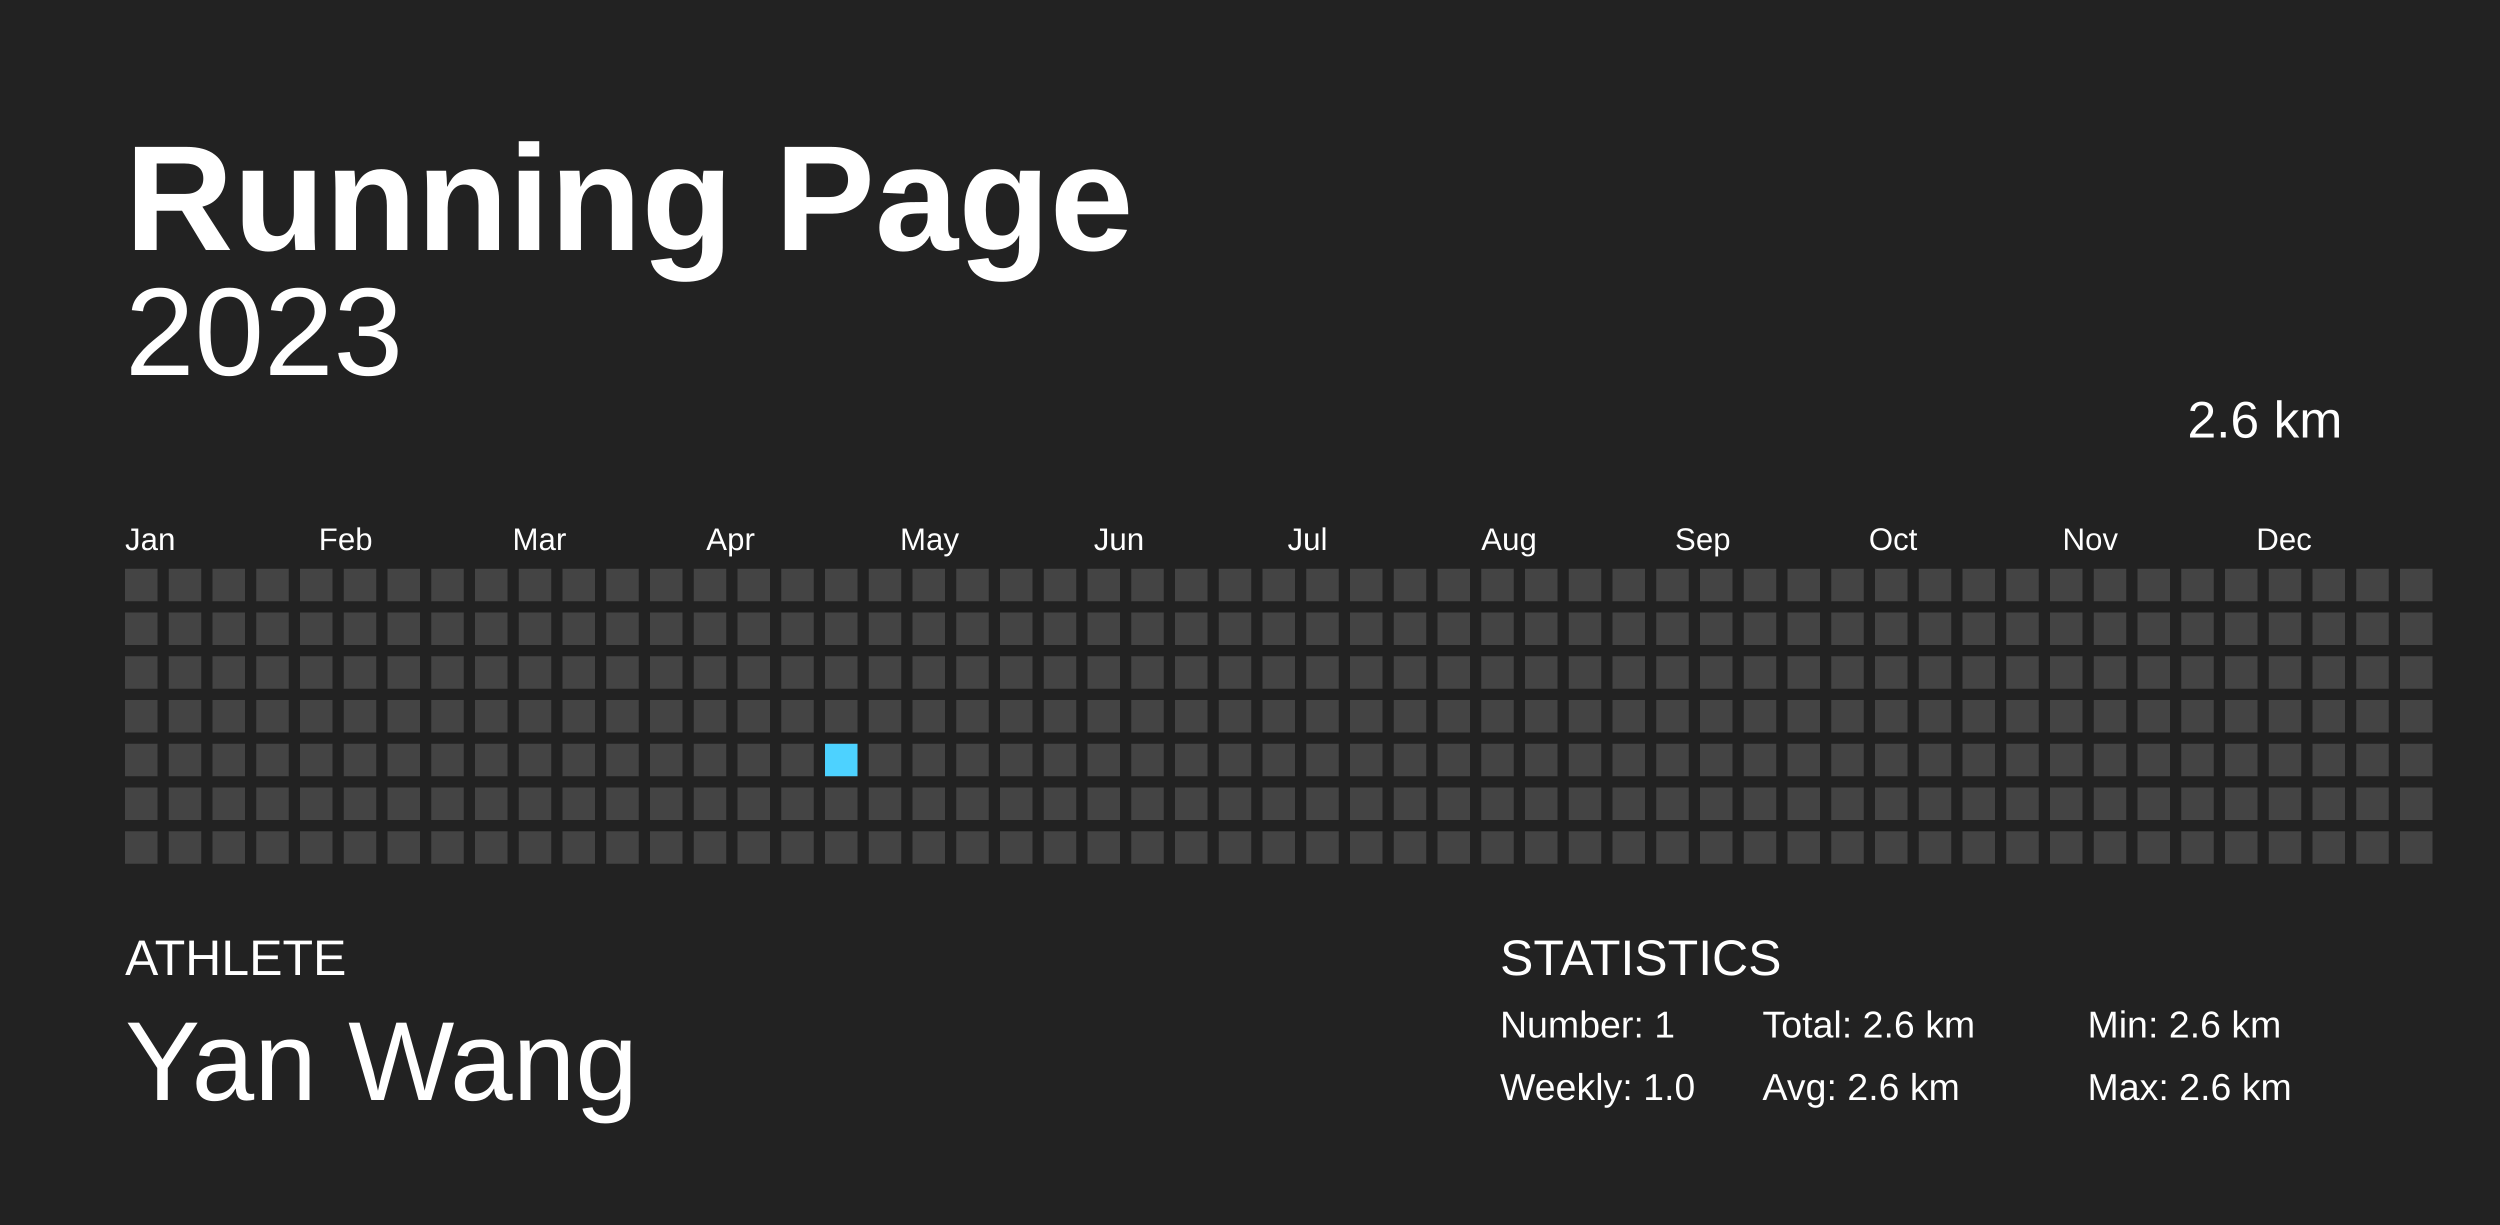
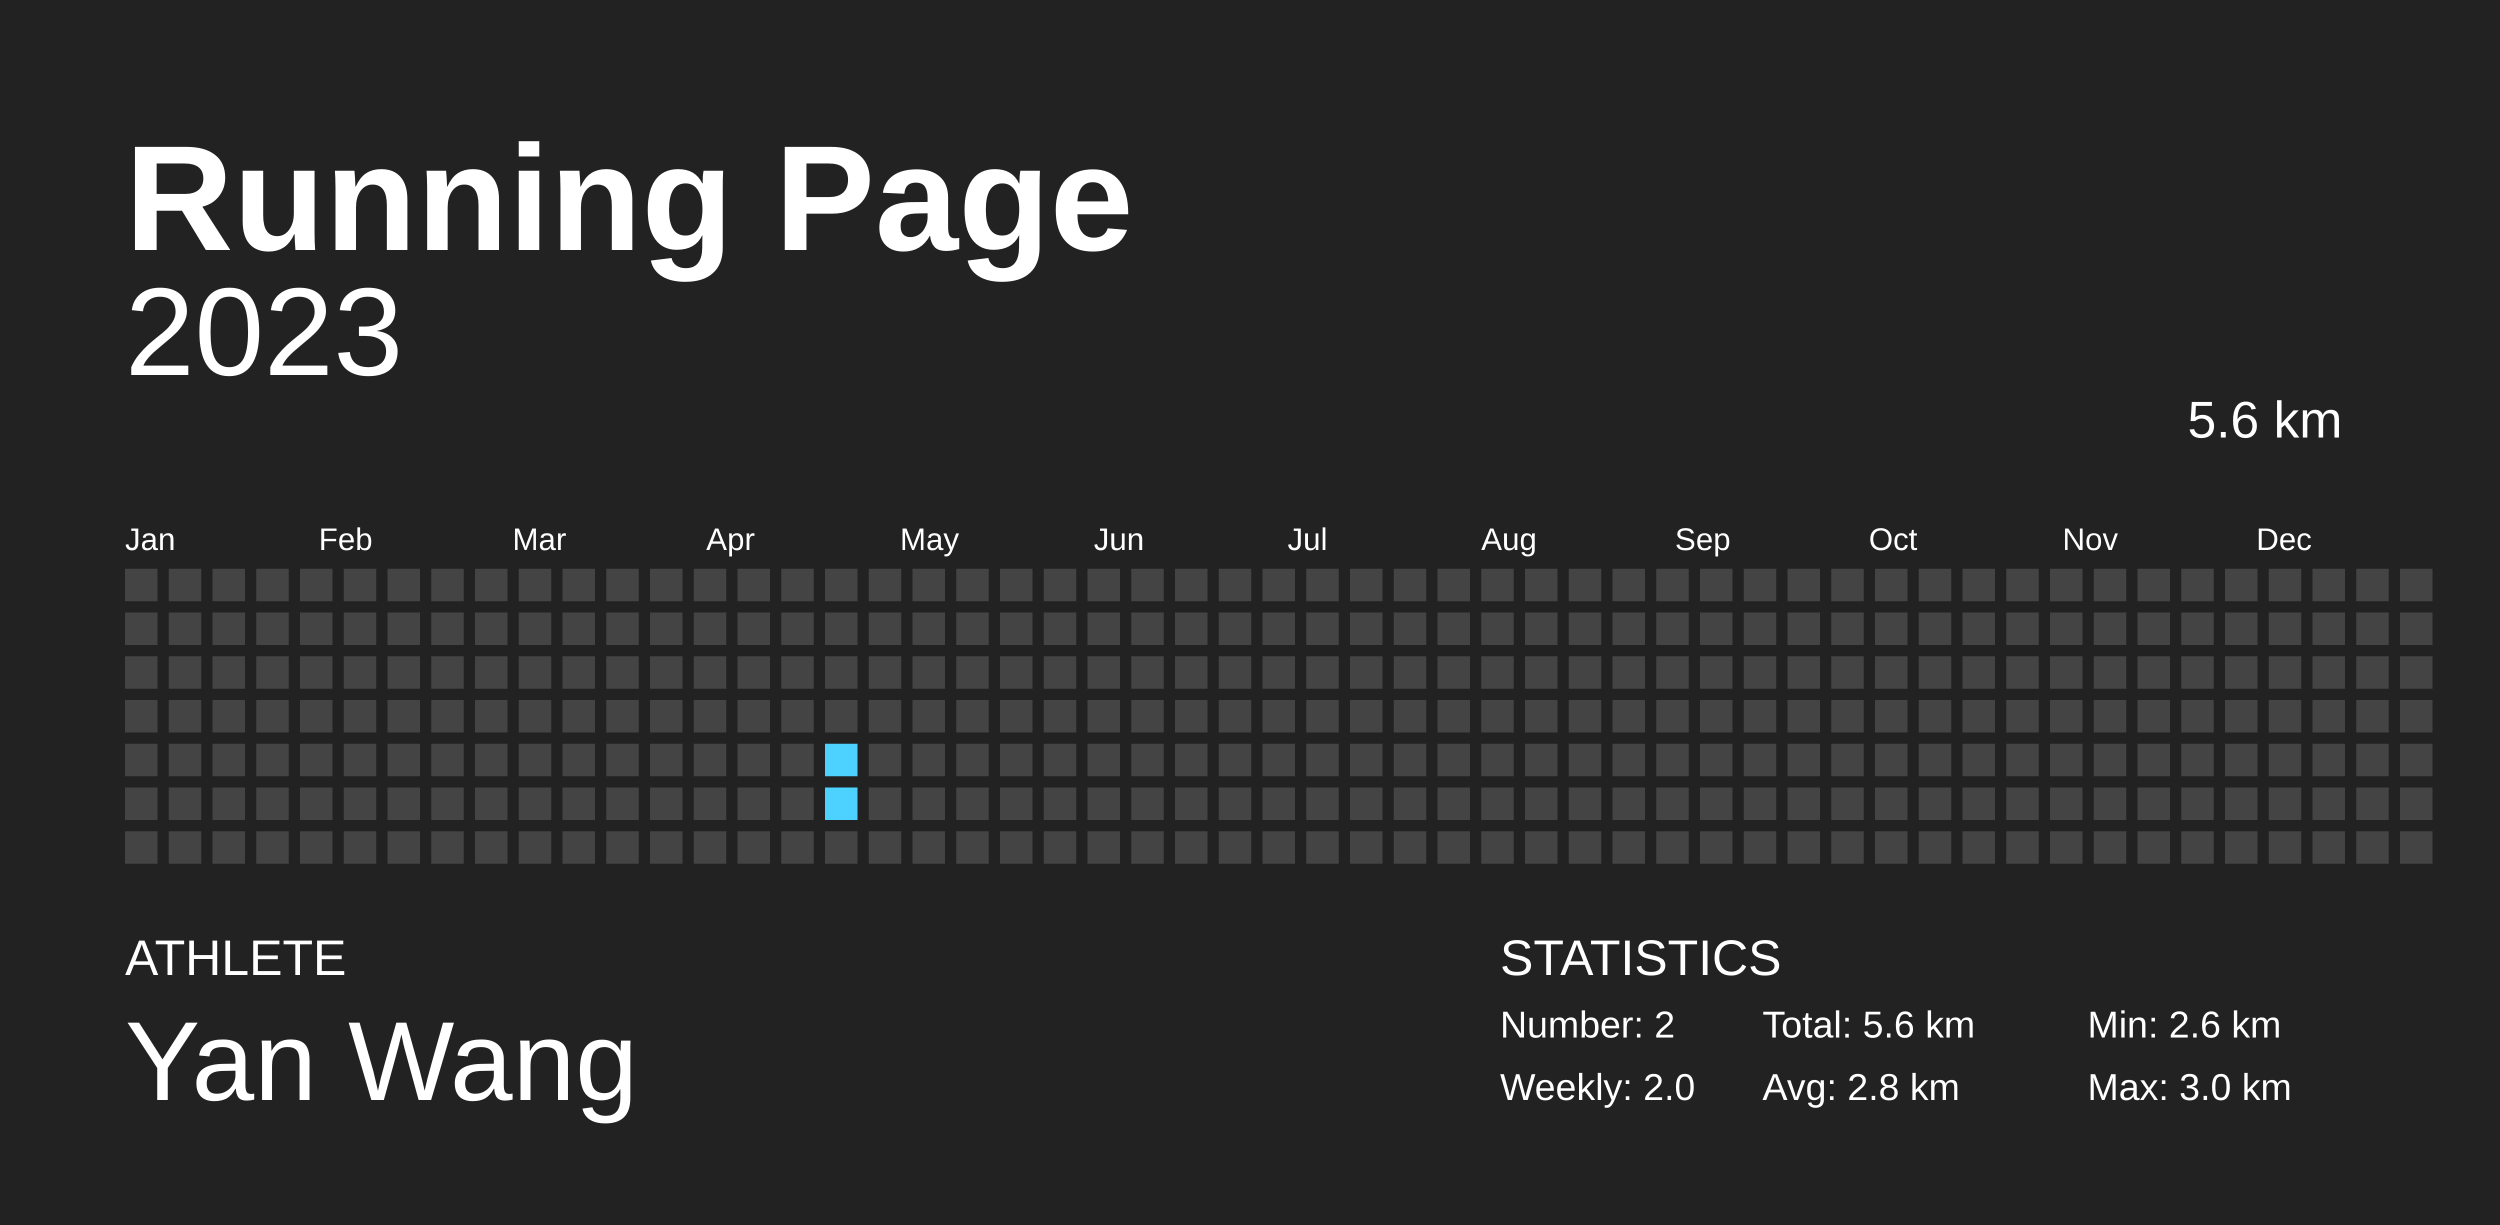
<svg xmlns="http://www.w3.org/2000/svg" baseProfile="full" height="98mm" version="1.1" viewBox="0,0,200,98" width="200mm">
  <defs />
  <rect fill="#222222" height="98" width="200" x="0" y="0" />
  <text fill="#FFFFFF" style="font-size:12px; font-family:Arial; font-weight:bold;" x="10" y="20">Running Page</text>
  <text fill="#FFFFFF" style="font-size:4px; font-family:Arial" x="10" y="78">ATHLETE</text>
  <text fill="#FFFFFF" style="font-size:9px; font-family:Arial" x="10" y="88">Yan Wang</text>
  <text fill="#FFFFFF" style="font-size:4px; font-family:Arial" x="120" y="78">STATISTICS</text>
-   <text fill="#FFFFFF" style="font-size:3px; font-family:Arial" x="120" y="83">Number: 1</text>
-   <text fill="#FFFFFF" style="font-size:3px; font-family:Arial" x="120" y="88">Weekly: 1.0</text>
-   <text fill="#FFFFFF" style="font-size:3px; font-family:Arial" x="141" y="83">Total: 2.6 km</text>
-   <text fill="#FFFFFF" style="font-size:3px; font-family:Arial" x="141" y="88">Avg: 2.6 km</text>
+   <text fill="#FFFFFF" style="font-size:3px; font-family:Arial" x="120" y="83">Number: 2</text>
+   <text fill="#FFFFFF" style="font-size:3px; font-family:Arial" x="120" y="88">Weekly: 2.0</text>
+   <text fill="#FFFFFF" style="font-size:3px; font-family:Arial" x="141" y="83">Total: 5.6 km</text>
+   <text fill="#FFFFFF" style="font-size:3px; font-family:Arial" x="141" y="88">Avg: 2.8 km</text>
  <text fill="#FFFFFF" style="font-size:3px; font-family:Arial" x="167" y="83">Min: 2.6 km</text>
-   <text fill="#FFFFFF" style="font-size:3px; font-family:Arial" x="167" y="88">Max: 2.6 km</text>
+   <text fill="#FFFFFF" style="font-size:3px; font-family:Arial" x="167" y="88">Max: 3.0 km</text>
  <text alignment-baseline="hanging" fill="#FFFFFF" style="font-size:10.0px; font-family:Arial;" x="10" y="30">2023</text>
-   <text alignment-baseline="hanging" fill="#FFFFFF" style="font-size:4.125px; font-family:Arial;" x="175" y="35">2.6 km</text>
+   <text alignment-baseline="hanging" fill="#FFFFFF" style="font-size:4.125px; font-family:Arial;" x="175" y="35">5.6 km</text>
  <text fill="#FFFFFF" style="font-size:2.5px; font-family:Arial" x="10.0" y="44">Jan</text>
  <text fill="#FFFFFF" style="font-size:2.5px; font-family:Arial" x="25.5" y="44">Feb</text>
  <text fill="#FFFFFF" style="font-size:2.5px; font-family:Arial" x="41.0" y="44">Mar</text>
  <text fill="#FFFFFF" style="font-size:2.5px; font-family:Arial" x="56.5" y="44">Apr</text>
  <text fill="#FFFFFF" style="font-size:2.5px; font-family:Arial" x="72.0" y="44">May</text>
  <text fill="#FFFFFF" style="font-size:2.5px; font-family:Arial" x="87.5" y="44">Jun</text>
  <text fill="#FFFFFF" style="font-size:2.5px; font-family:Arial" x="103.0" y="44">Jul</text>
  <text fill="#FFFFFF" style="font-size:2.5px; font-family:Arial" x="118.5" y="44">Aug</text>
  <text fill="#FFFFFF" style="font-size:2.5px; font-family:Arial" x="134.0" y="44">Sep</text>
  <text fill="#FFFFFF" style="font-size:2.5px; font-family:Arial" x="149.5" y="44">Oct</text>
  <text fill="#FFFFFF" style="font-size:2.5px; font-family:Arial" x="165.0" y="44">Nov</text>
  <text fill="#FFFFFF" style="font-size:2.5px; font-family:Arial" x="180.5" y="44">Dec</text>
  <rect fill="#444444" height="2.6" width="2.6" x="10.0" y="45.5" />
  <rect fill="#444444" height="2.6" width="2.6" x="10.0" y="49.0" />
  <rect fill="#444444" height="2.6" width="2.6" x="10.0" y="52.5" />
  <rect fill="#444444" height="2.6" width="2.6" x="10.0" y="56.0" />
  <rect fill="#444444" height="2.6" width="2.6" x="10.0" y="59.5" />
  <rect fill="#444444" height="2.6" width="2.6" x="10.0" y="63.0" />
  <rect fill="#444444" height="2.6" width="2.6" x="10.0" y="66.5" />
  <rect fill="#444444" height="2.6" width="2.6" x="13.5" y="45.5" />
  <rect fill="#444444" height="2.6" width="2.6" x="13.5" y="49.0" />
  <rect fill="#444444" height="2.6" width="2.6" x="13.5" y="52.5" />
  <rect fill="#444444" height="2.6" width="2.6" x="13.5" y="56.0" />
  <rect fill="#444444" height="2.6" width="2.6" x="13.5" y="59.5" />
  <rect fill="#444444" height="2.6" width="2.6" x="13.5" y="63.0" />
  <rect fill="#444444" height="2.6" width="2.6" x="13.5" y="66.5" />
  <rect fill="#444444" height="2.6" width="2.6" x="17.0" y="45.5" />
  <rect fill="#444444" height="2.6" width="2.6" x="17.0" y="49.0" />
  <rect fill="#444444" height="2.6" width="2.6" x="17.0" y="52.5" />
  <rect fill="#444444" height="2.6" width="2.6" x="17.0" y="56.0" />
  <rect fill="#444444" height="2.6" width="2.6" x="17.0" y="59.5" />
  <rect fill="#444444" height="2.6" width="2.6" x="17.0" y="63.0" />
  <rect fill="#444444" height="2.6" width="2.6" x="17.0" y="66.5" />
  <rect fill="#444444" height="2.6" width="2.6" x="20.5" y="45.5" />
  <rect fill="#444444" height="2.6" width="2.6" x="20.5" y="49.0" />
  <rect fill="#444444" height="2.6" width="2.6" x="20.5" y="52.5" />
  <rect fill="#444444" height="2.6" width="2.6" x="20.5" y="56.0" />
  <rect fill="#444444" height="2.6" width="2.6" x="20.5" y="59.5" />
  <rect fill="#444444" height="2.6" width="2.6" x="20.5" y="63.0" />
  <rect fill="#444444" height="2.6" width="2.6" x="20.5" y="66.5" />
  <rect fill="#444444" height="2.6" width="2.6" x="24.0" y="45.5" />
  <rect fill="#444444" height="2.6" width="2.6" x="24.0" y="49.0" />
  <rect fill="#444444" height="2.6" width="2.6" x="24.0" y="52.5" />
  <rect fill="#444444" height="2.6" width="2.6" x="24.0" y="56.0" />
  <rect fill="#444444" height="2.6" width="2.6" x="24.0" y="59.5" />
  <rect fill="#444444" height="2.6" width="2.6" x="24.0" y="63.0" />
  <rect fill="#444444" height="2.6" width="2.6" x="24.0" y="66.5" />
  <rect fill="#444444" height="2.6" width="2.6" x="27.5" y="45.5" />
  <rect fill="#444444" height="2.6" width="2.6" x="27.5" y="49.0" />
  <rect fill="#444444" height="2.6" width="2.6" x="27.5" y="52.5" />
  <rect fill="#444444" height="2.6" width="2.6" x="27.5" y="56.0" />
  <rect fill="#444444" height="2.6" width="2.6" x="27.5" y="59.5" />
  <rect fill="#444444" height="2.6" width="2.6" x="27.5" y="63.0" />
  <rect fill="#444444" height="2.6" width="2.6" x="27.5" y="66.5" />
  <rect fill="#444444" height="2.6" width="2.6" x="31.0" y="45.5" />
  <rect fill="#444444" height="2.6" width="2.6" x="31.0" y="49.0" />
  <rect fill="#444444" height="2.6" width="2.6" x="31.0" y="52.5" />
  <rect fill="#444444" height="2.6" width="2.6" x="31.0" y="56.0" />
  <rect fill="#444444" height="2.6" width="2.6" x="31.0" y="59.5" />
  <rect fill="#444444" height="2.6" width="2.6" x="31.0" y="63.0" />
  <rect fill="#444444" height="2.6" width="2.6" x="31.0" y="66.5" />
  <rect fill="#444444" height="2.6" width="2.6" x="34.5" y="45.5" />
  <rect fill="#444444" height="2.6" width="2.6" x="34.5" y="49.0" />
  <rect fill="#444444" height="2.6" width="2.6" x="34.5" y="52.5" />
  <rect fill="#444444" height="2.6" width="2.6" x="34.5" y="56.0" />
  <rect fill="#444444" height="2.6" width="2.6" x="34.5" y="59.5" />
  <rect fill="#444444" height="2.6" width="2.6" x="34.5" y="63.0" />
  <rect fill="#444444" height="2.6" width="2.6" x="34.5" y="66.5" />
  <rect fill="#444444" height="2.6" width="2.6" x="38.0" y="45.5" />
  <rect fill="#444444" height="2.6" width="2.6" x="38.0" y="49.0" />
  <rect fill="#444444" height="2.6" width="2.6" x="38.0" y="52.5" />
  <rect fill="#444444" height="2.6" width="2.6" x="38.0" y="56.0" />
  <rect fill="#444444" height="2.6" width="2.6" x="38.0" y="59.5" />
  <rect fill="#444444" height="2.6" width="2.6" x="38.0" y="63.0" />
  <rect fill="#444444" height="2.6" width="2.6" x="38.0" y="66.5" />
  <rect fill="#444444" height="2.6" width="2.6" x="41.5" y="45.5" />
  <rect fill="#444444" height="2.6" width="2.6" x="41.5" y="49.0" />
  <rect fill="#444444" height="2.6" width="2.6" x="41.5" y="52.5" />
  <rect fill="#444444" height="2.6" width="2.6" x="41.5" y="56.0" />
  <rect fill="#444444" height="2.6" width="2.6" x="41.5" y="59.5" />
  <rect fill="#444444" height="2.6" width="2.6" x="41.5" y="63.0" />
  <rect fill="#444444" height="2.6" width="2.6" x="41.5" y="66.5" />
  <rect fill="#444444" height="2.6" width="2.6" x="45.0" y="45.5" />
  <rect fill="#444444" height="2.6" width="2.6" x="45.0" y="49.0" />
  <rect fill="#444444" height="2.6" width="2.6" x="45.0" y="52.5" />
  <rect fill="#444444" height="2.6" width="2.6" x="45.0" y="56.0" />
  <rect fill="#444444" height="2.6" width="2.6" x="45.0" y="59.5" />
  <rect fill="#444444" height="2.6" width="2.6" x="45.0" y="63.0" />
  <rect fill="#444444" height="2.6" width="2.6" x="45.0" y="66.5" />
  <rect fill="#444444" height="2.6" width="2.6" x="48.5" y="45.5" />
  <rect fill="#444444" height="2.6" width="2.6" x="48.5" y="49.0" />
  <rect fill="#444444" height="2.6" width="2.6" x="48.5" y="52.5" />
  <rect fill="#444444" height="2.6" width="2.6" x="48.5" y="56.0" />
  <rect fill="#444444" height="2.6" width="2.6" x="48.5" y="59.5" />
  <rect fill="#444444" height="2.6" width="2.6" x="48.5" y="63.0" />
  <rect fill="#444444" height="2.6" width="2.6" x="48.5" y="66.5" />
  <rect fill="#444444" height="2.6" width="2.6" x="52.0" y="45.5" />
  <rect fill="#444444" height="2.6" width="2.6" x="52.0" y="49.0" />
  <rect fill="#444444" height="2.6" width="2.6" x="52.0" y="52.5" />
  <rect fill="#444444" height="2.6" width="2.6" x="52.0" y="56.0" />
  <rect fill="#444444" height="2.6" width="2.6" x="52.0" y="59.5" />
  <rect fill="#444444" height="2.6" width="2.6" x="52.0" y="63.0" />
  <rect fill="#444444" height="2.6" width="2.6" x="52.0" y="66.5" />
  <rect fill="#444444" height="2.6" width="2.6" x="55.5" y="45.5" />
  <rect fill="#444444" height="2.6" width="2.6" x="55.5" y="49.0" />
  <rect fill="#444444" height="2.6" width="2.6" x="55.5" y="52.5" />
  <rect fill="#444444" height="2.6" width="2.6" x="55.5" y="56.0" />
  <rect fill="#444444" height="2.6" width="2.6" x="55.5" y="59.5" />
  <rect fill="#444444" height="2.6" width="2.6" x="55.5" y="63.0" />
  <rect fill="#444444" height="2.6" width="2.6" x="55.5" y="66.5" />
  <rect fill="#444444" height="2.6" width="2.6" x="59.0" y="45.5" />
  <rect fill="#444444" height="2.6" width="2.6" x="59.0" y="49.0" />
  <rect fill="#444444" height="2.6" width="2.6" x="59.0" y="52.5" />
  <rect fill="#444444" height="2.6" width="2.6" x="59.0" y="56.0" />
  <rect fill="#444444" height="2.6" width="2.6" x="59.0" y="59.5" />
  <rect fill="#444444" height="2.6" width="2.6" x="59.0" y="63.0" />
  <rect fill="#444444" height="2.6" width="2.6" x="59.0" y="66.5" />
  <rect fill="#444444" height="2.6" width="2.6" x="62.5" y="45.5" />
  <rect fill="#444444" height="2.6" width="2.6" x="62.5" y="49.0" />
  <rect fill="#444444" height="2.6" width="2.6" x="62.5" y="52.5" />
  <rect fill="#444444" height="2.6" width="2.6" x="62.5" y="56.0" />
  <rect fill="#444444" height="2.6" width="2.6" x="62.5" y="59.5" />
  <rect fill="#444444" height="2.6" width="2.6" x="62.5" y="63.0" />
  <rect fill="#444444" height="2.6" width="2.6" x="62.5" y="66.5" />
  <rect fill="#444444" height="2.6" width="2.6" x="66.0" y="45.5" />
  <rect fill="#444444" height="2.6" width="2.6" x="66.0" y="49.0" />
  <rect fill="#444444" height="2.6" width="2.6" x="66.0" y="52.5" />
  <rect fill="#444444" height="2.6" width="2.6" x="66.0" y="56.0" />
-   <rect fill="#4DD2FF" height="2.6" width="2.6" x="66.0" y="59.5" />
-   <rect fill="#444444" height="2.6" width="2.6" x="66.0" y="63.0" />
+   <rect fill="#4dd2ff" height="2.6" width="2.6" x="66.0" y="59.5" />
+   <rect fill="#4dd2ff" height="2.6" width="2.6" x="66.0" y="63.0" />
  <rect fill="#444444" height="2.6" width="2.6" x="66.0" y="66.5" />
  <rect fill="#444444" height="2.6" width="2.6" x="69.5" y="45.5" />
  <rect fill="#444444" height="2.6" width="2.6" x="69.5" y="49.0" />
  <rect fill="#444444" height="2.6" width="2.6" x="69.5" y="52.5" />
  <rect fill="#444444" height="2.6" width="2.6" x="69.5" y="56.0" />
  <rect fill="#444444" height="2.6" width="2.6" x="69.5" y="59.5" />
  <rect fill="#444444" height="2.6" width="2.6" x="69.5" y="63.0" />
  <rect fill="#444444" height="2.6" width="2.6" x="69.5" y="66.5" />
  <rect fill="#444444" height="2.6" width="2.6" x="73.0" y="45.5" />
  <rect fill="#444444" height="2.6" width="2.6" x="73.0" y="49.0" />
  <rect fill="#444444" height="2.6" width="2.6" x="73.0" y="52.5" />
  <rect fill="#444444" height="2.6" width="2.6" x="73.0" y="56.0" />
  <rect fill="#444444" height="2.6" width="2.6" x="73.0" y="59.5" />
  <rect fill="#444444" height="2.6" width="2.6" x="73.0" y="63.0" />
  <rect fill="#444444" height="2.6" width="2.6" x="73.0" y="66.5" />
  <rect fill="#444444" height="2.6" width="2.6" x="76.5" y="45.5" />
  <rect fill="#444444" height="2.6" width="2.6" x="76.5" y="49.0" />
  <rect fill="#444444" height="2.6" width="2.6" x="76.5" y="52.5" />
  <rect fill="#444444" height="2.6" width="2.6" x="76.5" y="56.0" />
  <rect fill="#444444" height="2.6" width="2.6" x="76.5" y="59.5" />
  <rect fill="#444444" height="2.6" width="2.6" x="76.5" y="63.0" />
  <rect fill="#444444" height="2.6" width="2.6" x="76.5" y="66.5" />
  <rect fill="#444444" height="2.6" width="2.6" x="80.0" y="45.5" />
  <rect fill="#444444" height="2.6" width="2.6" x="80.0" y="49.0" />
  <rect fill="#444444" height="2.6" width="2.6" x="80.0" y="52.5" />
  <rect fill="#444444" height="2.6" width="2.6" x="80.0" y="56.0" />
  <rect fill="#444444" height="2.6" width="2.6" x="80.0" y="59.5" />
  <rect fill="#444444" height="2.6" width="2.6" x="80.0" y="63.0" />
  <rect fill="#444444" height="2.6" width="2.6" x="80.0" y="66.5" />
  <rect fill="#444444" height="2.6" width="2.6" x="83.5" y="45.5" />
  <rect fill="#444444" height="2.6" width="2.6" x="83.5" y="49.0" />
  <rect fill="#444444" height="2.6" width="2.6" x="83.5" y="52.5" />
  <rect fill="#444444" height="2.6" width="2.6" x="83.5" y="56.0" />
  <rect fill="#444444" height="2.6" width="2.6" x="83.5" y="59.5" />
  <rect fill="#444444" height="2.6" width="2.6" x="83.5" y="63.0" />
  <rect fill="#444444" height="2.6" width="2.6" x="83.5" y="66.5" />
  <rect fill="#444444" height="2.6" width="2.6" x="87.0" y="45.5" />
  <rect fill="#444444" height="2.6" width="2.6" x="87.0" y="49.0" />
  <rect fill="#444444" height="2.6" width="2.6" x="87.0" y="52.5" />
  <rect fill="#444444" height="2.6" width="2.6" x="87.0" y="56.0" />
  <rect fill="#444444" height="2.6" width="2.6" x="87.0" y="59.5" />
  <rect fill="#444444" height="2.6" width="2.6" x="87.0" y="63.0" />
  <rect fill="#444444" height="2.6" width="2.6" x="87.0" y="66.5" />
  <rect fill="#444444" height="2.6" width="2.6" x="90.5" y="45.5" />
  <rect fill="#444444" height="2.6" width="2.6" x="90.5" y="49.0" />
  <rect fill="#444444" height="2.6" width="2.6" x="90.5" y="52.5" />
  <rect fill="#444444" height="2.6" width="2.6" x="90.5" y="56.0" />
  <rect fill="#444444" height="2.6" width="2.6" x="90.5" y="59.5" />
  <rect fill="#444444" height="2.6" width="2.6" x="90.5" y="63.0" />
  <rect fill="#444444" height="2.6" width="2.6" x="90.5" y="66.5" />
  <rect fill="#444444" height="2.6" width="2.6" x="94.0" y="45.5" />
  <rect fill="#444444" height="2.6" width="2.6" x="94.0" y="49.0" />
  <rect fill="#444444" height="2.6" width="2.6" x="94.0" y="52.5" />
  <rect fill="#444444" height="2.6" width="2.6" x="94.0" y="56.0" />
  <rect fill="#444444" height="2.6" width="2.6" x="94.0" y="59.5" />
  <rect fill="#444444" height="2.6" width="2.6" x="94.0" y="63.0" />
  <rect fill="#444444" height="2.6" width="2.6" x="94.0" y="66.5" />
  <rect fill="#444444" height="2.6" width="2.6" x="97.5" y="45.5" />
  <rect fill="#444444" height="2.6" width="2.6" x="97.5" y="49.0" />
  <rect fill="#444444" height="2.6" width="2.6" x="97.5" y="52.5" />
  <rect fill="#444444" height="2.6" width="2.6" x="97.5" y="56.0" />
  <rect fill="#444444" height="2.6" width="2.6" x="97.5" y="59.5" />
  <rect fill="#444444" height="2.6" width="2.6" x="97.5" y="63.0" />
  <rect fill="#444444" height="2.6" width="2.6" x="97.5" y="66.5" />
  <rect fill="#444444" height="2.6" width="2.6" x="101.0" y="45.5" />
  <rect fill="#444444" height="2.6" width="2.6" x="101.0" y="49.0" />
  <rect fill="#444444" height="2.6" width="2.6" x="101.0" y="52.5" />
  <rect fill="#444444" height="2.6" width="2.6" x="101.0" y="56.0" />
  <rect fill="#444444" height="2.6" width="2.6" x="101.0" y="59.5" />
  <rect fill="#444444" height="2.6" width="2.6" x="101.0" y="63.0" />
  <rect fill="#444444" height="2.6" width="2.6" x="101.0" y="66.5" />
  <rect fill="#444444" height="2.6" width="2.6" x="104.5" y="45.5" />
  <rect fill="#444444" height="2.6" width="2.6" x="104.5" y="49.0" />
  <rect fill="#444444" height="2.6" width="2.6" x="104.5" y="52.5" />
  <rect fill="#444444" height="2.6" width="2.6" x="104.5" y="56.0" />
  <rect fill="#444444" height="2.6" width="2.6" x="104.5" y="59.5" />
  <rect fill="#444444" height="2.6" width="2.6" x="104.5" y="63.0" />
  <rect fill="#444444" height="2.6" width="2.6" x="104.5" y="66.5" />
  <rect fill="#444444" height="2.6" width="2.6" x="108.0" y="45.5" />
  <rect fill="#444444" height="2.6" width="2.6" x="108.0" y="49.0" />
  <rect fill="#444444" height="2.6" width="2.6" x="108.0" y="52.5" />
  <rect fill="#444444" height="2.6" width="2.6" x="108.0" y="56.0" />
  <rect fill="#444444" height="2.6" width="2.6" x="108.0" y="59.5" />
  <rect fill="#444444" height="2.6" width="2.6" x="108.0" y="63.0" />
  <rect fill="#444444" height="2.6" width="2.6" x="108.0" y="66.5" />
  <rect fill="#444444" height="2.6" width="2.6" x="111.5" y="45.5" />
  <rect fill="#444444" height="2.6" width="2.6" x="111.5" y="49.0" />
  <rect fill="#444444" height="2.6" width="2.6" x="111.5" y="52.5" />
  <rect fill="#444444" height="2.6" width="2.6" x="111.5" y="56.0" />
  <rect fill="#444444" height="2.6" width="2.6" x="111.5" y="59.5" />
  <rect fill="#444444" height="2.6" width="2.6" x="111.5" y="63.0" />
  <rect fill="#444444" height="2.6" width="2.6" x="111.5" y="66.5" />
  <rect fill="#444444" height="2.6" width="2.6" x="115.0" y="45.5" />
  <rect fill="#444444" height="2.6" width="2.6" x="115.0" y="49.0" />
  <rect fill="#444444" height="2.6" width="2.6" x="115.0" y="52.5" />
  <rect fill="#444444" height="2.6" width="2.6" x="115.0" y="56.0" />
  <rect fill="#444444" height="2.6" width="2.6" x="115.0" y="59.5" />
  <rect fill="#444444" height="2.6" width="2.6" x="115.0" y="63.0" />
  <rect fill="#444444" height="2.6" width="2.6" x="115.0" y="66.5" />
  <rect fill="#444444" height="2.6" width="2.6" x="118.5" y="45.5" />
  <rect fill="#444444" height="2.6" width="2.6" x="118.5" y="49.0" />
  <rect fill="#444444" height="2.6" width="2.6" x="118.5" y="52.5" />
  <rect fill="#444444" height="2.6" width="2.6" x="118.5" y="56.0" />
  <rect fill="#444444" height="2.6" width="2.6" x="118.5" y="59.5" />
  <rect fill="#444444" height="2.6" width="2.6" x="118.5" y="63.0" />
  <rect fill="#444444" height="2.6" width="2.6" x="118.5" y="66.5" />
  <rect fill="#444444" height="2.6" width="2.6" x="122.0" y="45.5" />
  <rect fill="#444444" height="2.6" width="2.6" x="122.0" y="49.0" />
  <rect fill="#444444" height="2.6" width="2.6" x="122.0" y="52.5" />
  <rect fill="#444444" height="2.6" width="2.6" x="122.0" y="56.0" />
  <rect fill="#444444" height="2.6" width="2.6" x="122.0" y="59.5" />
  <rect fill="#444444" height="2.6" width="2.6" x="122.0" y="63.0" />
  <rect fill="#444444" height="2.6" width="2.6" x="122.0" y="66.5" />
  <rect fill="#444444" height="2.6" width="2.6" x="125.5" y="45.5" />
  <rect fill="#444444" height="2.6" width="2.6" x="125.5" y="49.0" />
  <rect fill="#444444" height="2.6" width="2.6" x="125.5" y="52.5" />
  <rect fill="#444444" height="2.6" width="2.6" x="125.5" y="56.0" />
  <rect fill="#444444" height="2.6" width="2.6" x="125.5" y="59.5" />
  <rect fill="#444444" height="2.6" width="2.6" x="125.5" y="63.0" />
  <rect fill="#444444" height="2.6" width="2.6" x="125.5" y="66.5" />
  <rect fill="#444444" height="2.6" width="2.6" x="129.0" y="45.5" />
  <rect fill="#444444" height="2.6" width="2.6" x="129.0" y="49.0" />
  <rect fill="#444444" height="2.6" width="2.6" x="129.0" y="52.5" />
  <rect fill="#444444" height="2.6" width="2.6" x="129.0" y="56.0" />
  <rect fill="#444444" height="2.6" width="2.6" x="129.0" y="59.5" />
  <rect fill="#444444" height="2.6" width="2.6" x="129.0" y="63.0" />
  <rect fill="#444444" height="2.6" width="2.6" x="129.0" y="66.5" />
  <rect fill="#444444" height="2.6" width="2.6" x="132.5" y="45.5" />
  <rect fill="#444444" height="2.6" width="2.6" x="132.5" y="49.0" />
  <rect fill="#444444" height="2.6" width="2.6" x="132.5" y="52.5" />
  <rect fill="#444444" height="2.6" width="2.6" x="132.5" y="56.0" />
  <rect fill="#444444" height="2.6" width="2.6" x="132.5" y="59.5" />
  <rect fill="#444444" height="2.6" width="2.6" x="132.5" y="63.0" />
  <rect fill="#444444" height="2.6" width="2.6" x="132.5" y="66.5" />
  <rect fill="#444444" height="2.6" width="2.6" x="136.0" y="45.5" />
  <rect fill="#444444" height="2.6" width="2.6" x="136.0" y="49.0" />
  <rect fill="#444444" height="2.6" width="2.6" x="136.0" y="52.5" />
  <rect fill="#444444" height="2.6" width="2.6" x="136.0" y="56.0" />
  <rect fill="#444444" height="2.6" width="2.6" x="136.0" y="59.5" />
  <rect fill="#444444" height="2.6" width="2.6" x="136.0" y="63.0" />
  <rect fill="#444444" height="2.6" width="2.6" x="136.0" y="66.5" />
  <rect fill="#444444" height="2.6" width="2.6" x="139.5" y="45.5" />
  <rect fill="#444444" height="2.6" width="2.6" x="139.5" y="49.0" />
  <rect fill="#444444" height="2.6" width="2.6" x="139.5" y="52.5" />
  <rect fill="#444444" height="2.6" width="2.6" x="139.5" y="56.0" />
  <rect fill="#444444" height="2.6" width="2.6" x="139.5" y="59.5" />
  <rect fill="#444444" height="2.6" width="2.6" x="139.5" y="63.0" />
  <rect fill="#444444" height="2.6" width="2.6" x="139.5" y="66.5" />
  <rect fill="#444444" height="2.6" width="2.6" x="143.0" y="45.5" />
  <rect fill="#444444" height="2.6" width="2.6" x="143.0" y="49.0" />
  <rect fill="#444444" height="2.6" width="2.6" x="143.0" y="52.5" />
  <rect fill="#444444" height="2.6" width="2.6" x="143.0" y="56.0" />
  <rect fill="#444444" height="2.6" width="2.6" x="143.0" y="59.5" />
  <rect fill="#444444" height="2.6" width="2.6" x="143.0" y="63.0" />
  <rect fill="#444444" height="2.6" width="2.6" x="143.0" y="66.5" />
  <rect fill="#444444" height="2.6" width="2.6" x="146.5" y="45.5" />
  <rect fill="#444444" height="2.6" width="2.6" x="146.5" y="49.0" />
  <rect fill="#444444" height="2.6" width="2.6" x="146.5" y="52.5" />
  <rect fill="#444444" height="2.6" width="2.6" x="146.5" y="56.0" />
  <rect fill="#444444" height="2.6" width="2.6" x="146.5" y="59.5" />
  <rect fill="#444444" height="2.6" width="2.6" x="146.5" y="63.0" />
  <rect fill="#444444" height="2.6" width="2.6" x="146.5" y="66.5" />
  <rect fill="#444444" height="2.6" width="2.6" x="150.0" y="45.5" />
  <rect fill="#444444" height="2.6" width="2.6" x="150.0" y="49.0" />
  <rect fill="#444444" height="2.6" width="2.6" x="150.0" y="52.5" />
  <rect fill="#444444" height="2.6" width="2.6" x="150.0" y="56.0" />
  <rect fill="#444444" height="2.6" width="2.6" x="150.0" y="59.5" />
  <rect fill="#444444" height="2.6" width="2.6" x="150.0" y="63.0" />
  <rect fill="#444444" height="2.6" width="2.6" x="150.0" y="66.5" />
  <rect fill="#444444" height="2.6" width="2.6" x="153.5" y="45.5" />
  <rect fill="#444444" height="2.6" width="2.6" x="153.5" y="49.0" />
  <rect fill="#444444" height="2.6" width="2.6" x="153.5" y="52.5" />
  <rect fill="#444444" height="2.6" width="2.6" x="153.5" y="56.0" />
  <rect fill="#444444" height="2.6" width="2.6" x="153.5" y="59.5" />
  <rect fill="#444444" height="2.6" width="2.6" x="153.5" y="63.0" />
  <rect fill="#444444" height="2.6" width="2.6" x="153.5" y="66.5" />
  <rect fill="#444444" height="2.6" width="2.6" x="157.0" y="45.5" />
  <rect fill="#444444" height="2.6" width="2.6" x="157.0" y="49.0" />
  <rect fill="#444444" height="2.6" width="2.6" x="157.0" y="52.5" />
  <rect fill="#444444" height="2.6" width="2.6" x="157.0" y="56.0" />
  <rect fill="#444444" height="2.6" width="2.6" x="157.0" y="59.5" />
  <rect fill="#444444" height="2.6" width="2.6" x="157.0" y="63.0" />
  <rect fill="#444444" height="2.6" width="2.6" x="157.0" y="66.5" />
  <rect fill="#444444" height="2.6" width="2.6" x="160.5" y="45.5" />
  <rect fill="#444444" height="2.6" width="2.6" x="160.5" y="49.0" />
  <rect fill="#444444" height="2.6" width="2.6" x="160.5" y="52.5" />
  <rect fill="#444444" height="2.6" width="2.6" x="160.5" y="56.0" />
  <rect fill="#444444" height="2.6" width="2.6" x="160.5" y="59.5" />
  <rect fill="#444444" height="2.6" width="2.6" x="160.5" y="63.0" />
  <rect fill="#444444" height="2.6" width="2.6" x="160.5" y="66.5" />
  <rect fill="#444444" height="2.6" width="2.6" x="164.0" y="45.5" />
  <rect fill="#444444" height="2.6" width="2.6" x="164.0" y="49.0" />
  <rect fill="#444444" height="2.6" width="2.6" x="164.0" y="52.5" />
  <rect fill="#444444" height="2.6" width="2.6" x="164.0" y="56.0" />
  <rect fill="#444444" height="2.6" width="2.6" x="164.0" y="59.5" />
  <rect fill="#444444" height="2.6" width="2.6" x="164.0" y="63.0" />
  <rect fill="#444444" height="2.6" width="2.6" x="164.0" y="66.5" />
  <rect fill="#444444" height="2.6" width="2.6" x="167.5" y="45.5" />
  <rect fill="#444444" height="2.6" width="2.6" x="167.5" y="49.0" />
  <rect fill="#444444" height="2.6" width="2.6" x="167.5" y="52.5" />
  <rect fill="#444444" height="2.6" width="2.6" x="167.5" y="56.0" />
  <rect fill="#444444" height="2.6" width="2.6" x="167.5" y="59.5" />
  <rect fill="#444444" height="2.6" width="2.6" x="167.5" y="63.0" />
  <rect fill="#444444" height="2.6" width="2.6" x="167.5" y="66.5" />
  <rect fill="#444444" height="2.6" width="2.6" x="171.0" y="45.5" />
  <rect fill="#444444" height="2.6" width="2.6" x="171.0" y="49.0" />
  <rect fill="#444444" height="2.6" width="2.6" x="171.0" y="52.5" />
  <rect fill="#444444" height="2.6" width="2.6" x="171.0" y="56.0" />
  <rect fill="#444444" height="2.6" width="2.6" x="171.0" y="59.5" />
  <rect fill="#444444" height="2.6" width="2.6" x="171.0" y="63.0" />
  <rect fill="#444444" height="2.6" width="2.6" x="171.0" y="66.5" />
  <rect fill="#444444" height="2.6" width="2.6" x="174.5" y="45.5" />
  <rect fill="#444444" height="2.6" width="2.6" x="174.5" y="49.0" />
  <rect fill="#444444" height="2.6" width="2.6" x="174.5" y="52.5" />
  <rect fill="#444444" height="2.6" width="2.6" x="174.5" y="56.0" />
  <rect fill="#444444" height="2.6" width="2.6" x="174.5" y="59.5" />
  <rect fill="#444444" height="2.6" width="2.6" x="174.5" y="63.0" />
  <rect fill="#444444" height="2.6" width="2.6" x="174.5" y="66.5" />
  <rect fill="#444444" height="2.6" width="2.6" x="178.0" y="45.5" />
  <rect fill="#444444" height="2.6" width="2.6" x="178.0" y="49.0" />
  <rect fill="#444444" height="2.6" width="2.6" x="178.0" y="52.5" />
  <rect fill="#444444" height="2.6" width="2.6" x="178.0" y="56.0" />
  <rect fill="#444444" height="2.6" width="2.6" x="178.0" y="59.5" />
  <rect fill="#444444" height="2.6" width="2.6" x="178.0" y="63.0" />
  <rect fill="#444444" height="2.6" width="2.6" x="178.0" y="66.5" />
  <rect fill="#444444" height="2.6" width="2.6" x="181.5" y="45.5" />
  <rect fill="#444444" height="2.6" width="2.6" x="181.5" y="49.0" />
  <rect fill="#444444" height="2.6" width="2.6" x="181.5" y="52.5" />
  <rect fill="#444444" height="2.6" width="2.6" x="181.5" y="56.0" />
  <rect fill="#444444" height="2.6" width="2.6" x="181.5" y="59.5" />
  <rect fill="#444444" height="2.6" width="2.6" x="181.5" y="63.0" />
  <rect fill="#444444" height="2.6" width="2.6" x="181.5" y="66.5" />
  <rect fill="#444444" height="2.6" width="2.6" x="185.0" y="45.5" />
  <rect fill="#444444" height="2.6" width="2.6" x="185.0" y="49.0" />
  <rect fill="#444444" height="2.6" width="2.6" x="185.0" y="52.5" />
  <rect fill="#444444" height="2.6" width="2.6" x="185.0" y="56.0" />
  <rect fill="#444444" height="2.6" width="2.6" x="185.0" y="59.5" />
  <rect fill="#444444" height="2.6" width="2.6" x="185.0" y="63.0" />
  <rect fill="#444444" height="2.6" width="2.6" x="185.0" y="66.5" />
  <rect fill="#444444" height="2.6" width="2.6" x="188.5" y="45.5" />
  <rect fill="#444444" height="2.6" width="2.6" x="188.5" y="49.0" />
  <rect fill="#444444" height="2.6" width="2.6" x="188.5" y="52.5" />
  <rect fill="#444444" height="2.6" width="2.6" x="188.5" y="56.0" />
  <rect fill="#444444" height="2.6" width="2.6" x="188.5" y="59.5" />
  <rect fill="#444444" height="2.6" width="2.6" x="188.5" y="63.0" />
  <rect fill="#444444" height="2.6" width="2.6" x="188.5" y="66.5" />
  <rect fill="#444444" height="2.6" width="2.6" x="192.0" y="45.5" />
  <rect fill="#444444" height="2.6" width="2.6" x="192.0" y="49.0" />
  <rect fill="#444444" height="2.6" width="2.6" x="192.0" y="52.5" />
  <rect fill="#444444" height="2.6" width="2.6" x="192.0" y="56.0" />
  <rect fill="#444444" height="2.6" width="2.6" x="192.0" y="59.5" />
  <rect fill="#444444" height="2.6" width="2.6" x="192.0" y="63.0" />
  <rect fill="#444444" height="2.6" width="2.6" x="192.0" y="66.5" />
</svg>
